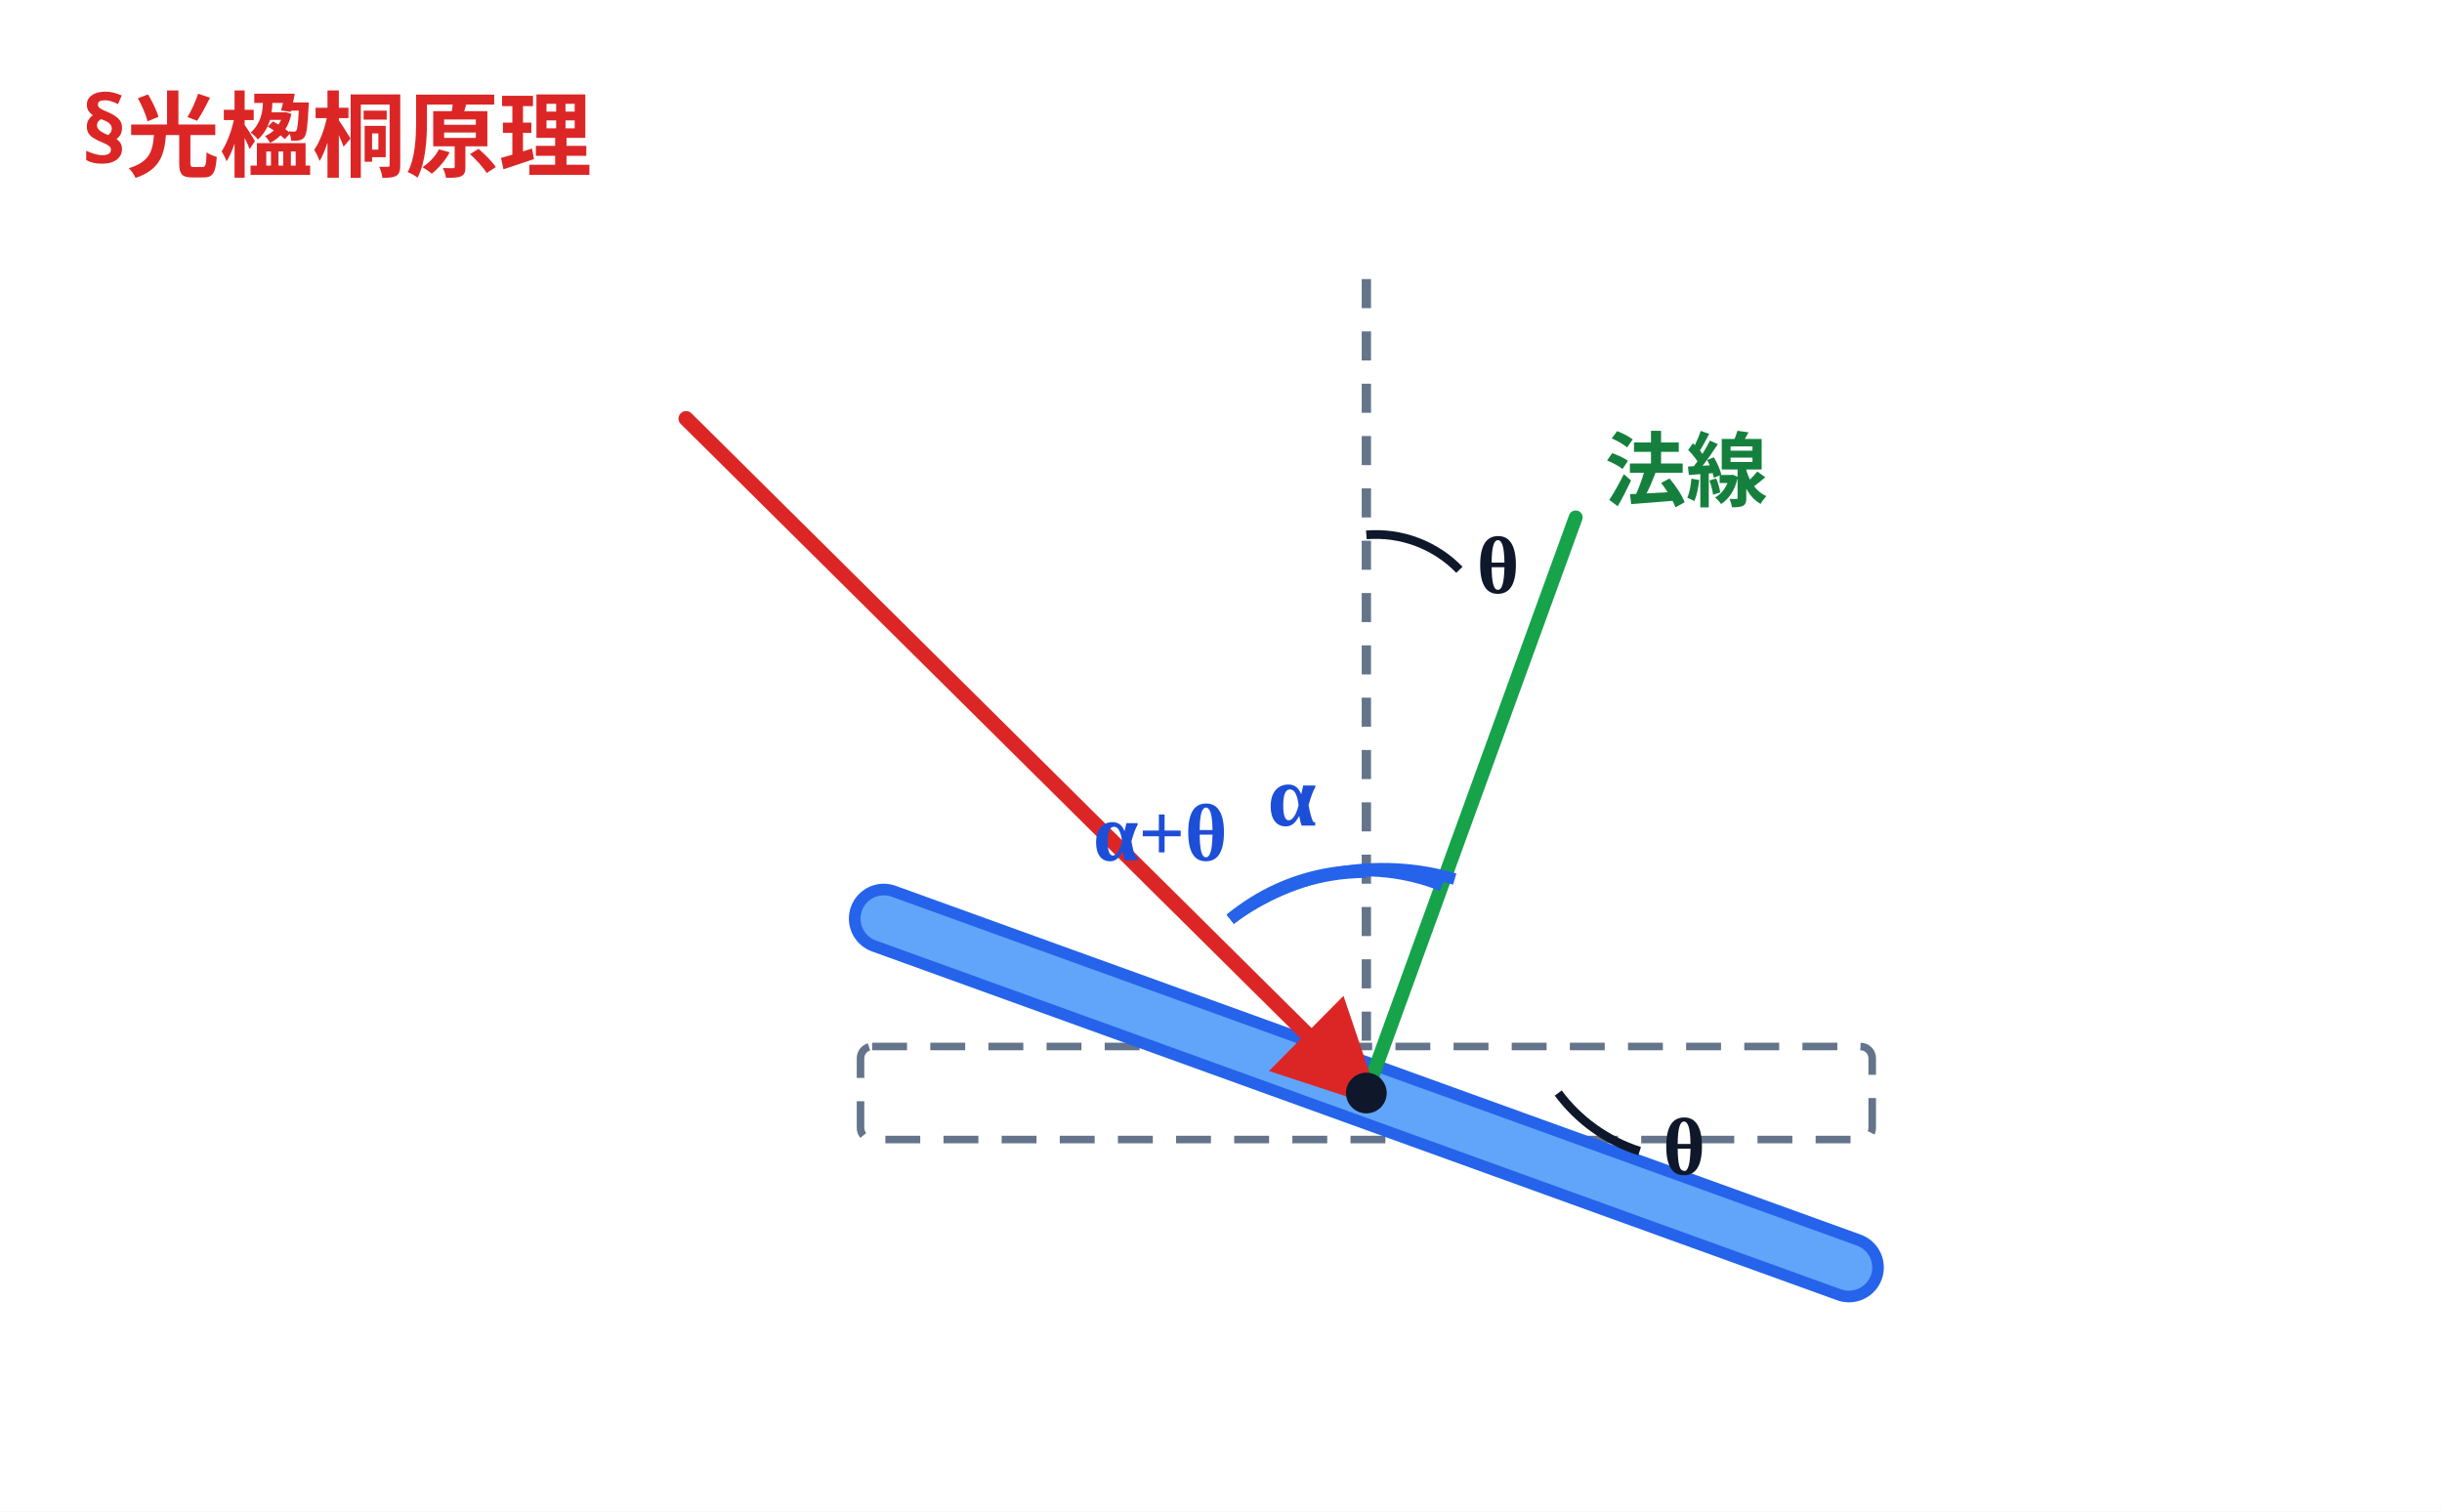
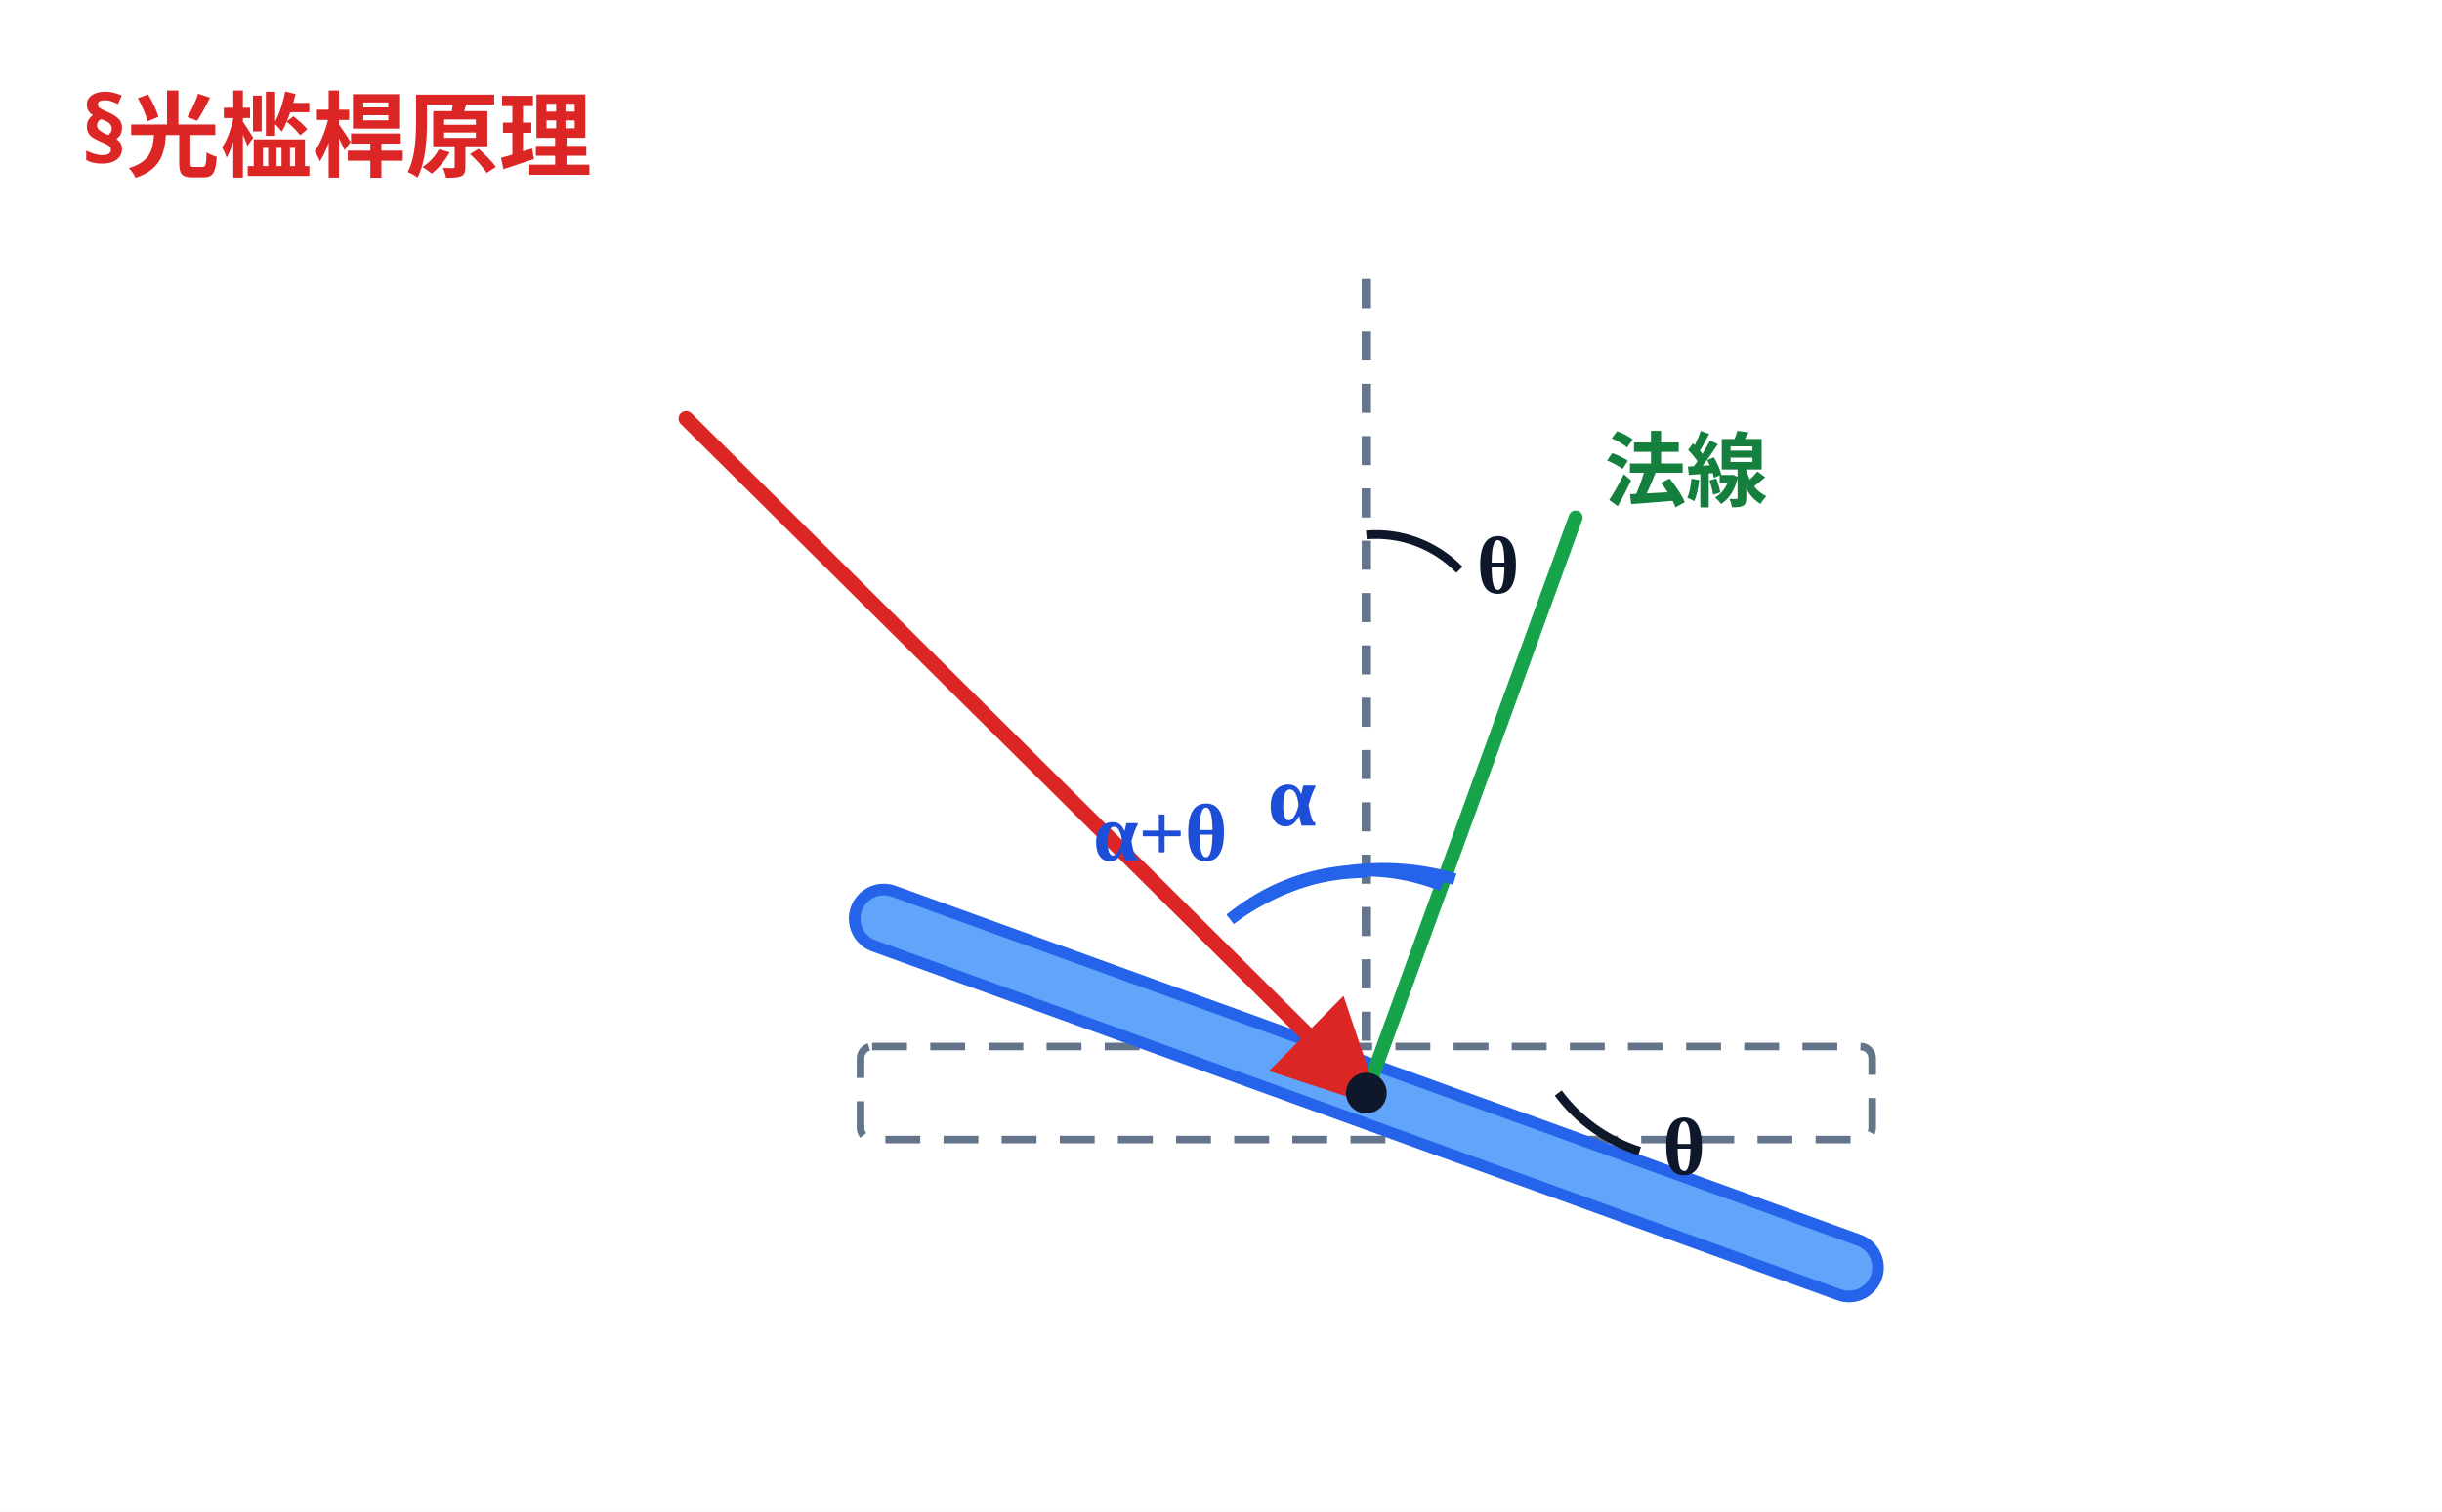
<svg xmlns="http://www.w3.org/2000/svg" viewBox="0 0 420 260" role="img" aria-label="optical lever">
  <rect width="420" height="260" fill="#fff" />
-   <text x="14" y="28" font-size="16" fill="#dc2626" font-weight="800" font-family="system-ui,'Microsoft JhengHei',sans-serif">§光楹桐原理</text>
+   <text x="14" y="28" font-size="16" fill="#dc2626" font-weight="800" font-family="system-ui,'Microsoft JhengHei',sans-serif">§光槛桿原理</text>
  <rect x="148" y="180" width="174" height="16" fill="none" stroke="#64748b" stroke-width="1.3" stroke-dasharray="6 4" rx="2" />
  <line x1="235" y1="188" x2="235" y2="44" stroke="#64748b" stroke-width="1.6" stroke-dasharray="5 4" />
  <line x1="152" y1="158" x2="318" y2="218" stroke="#2563eb" stroke-width="12" stroke-linecap="round" />
  <line x1="152" y1="158" x2="318" y2="218" stroke="#60a5fa" stroke-width="8" stroke-linecap="round" />
  <line x1="235" y1="188" x2="271" y2="89" stroke="#16a34a" stroke-width="2.4" stroke-linecap="round" />
  <text x="276" y="86" font-size="14" fill="#15803d" font-weight="800" font-family="system-ui,'Microsoft JhengHei',sans-serif">法線</text>
  <defs>
    <marker id="ol-in" viewBox="0 0 10 10" refX="8" refY="5" markerWidth="7" markerHeight="7" orient="auto">
      <path d="M0,0 L10,5 L0,10 Z" fill="#dc2626" />
    </marker>
  </defs>
  <line x1="118" y1="72" x2="235" y2="188" stroke="#dc2626" stroke-width="2.6" stroke-linecap="round" marker-end="url(#ol-in)" />
  <path d="M 235 150 A 38 38 0 0 0 211.6 158.1" fill="none" stroke="#2563eb" stroke-width="2" />
  <text x="218" y="142" font-size="15" fill="#1d4ed8" font-weight="700" font-family="Times New Roman,serif">α</text>
  <path d="M 248 152.3 A 36 36 0 0 0 211.6 158.1" fill="none" stroke="#2563eb" stroke-width="2" />
  <path d="M 250.2 151.2 A 44 44 0 0 0 211.6 158.1" fill="none" stroke="#2563eb" stroke-width="2" />
  <text x="188" y="148" font-size="14" fill="#1d4ed8" font-weight="700" font-family="Times New Roman,serif">α+θ</text>
  <path d="M 235 92 A 20 20 0 0 1 251 98" fill="none" stroke="#0f172a" stroke-width="1.5" />
  <text x="254" y="102" font-size="14" fill="#0f172a" font-weight="700" font-family="Times New Roman,serif">θ</text>
  <path d="M 268 188 A 28 28 0 0 0 282 198" fill="none" stroke="#0f172a" stroke-width="1.5" />
  <text x="286" y="202" font-size="14" fill="#0f172a" font-weight="700" font-family="Times New Roman,serif">θ</text>
  <circle cx="235" cy="188" r="3.5" fill="#0f172a" />
</svg>
